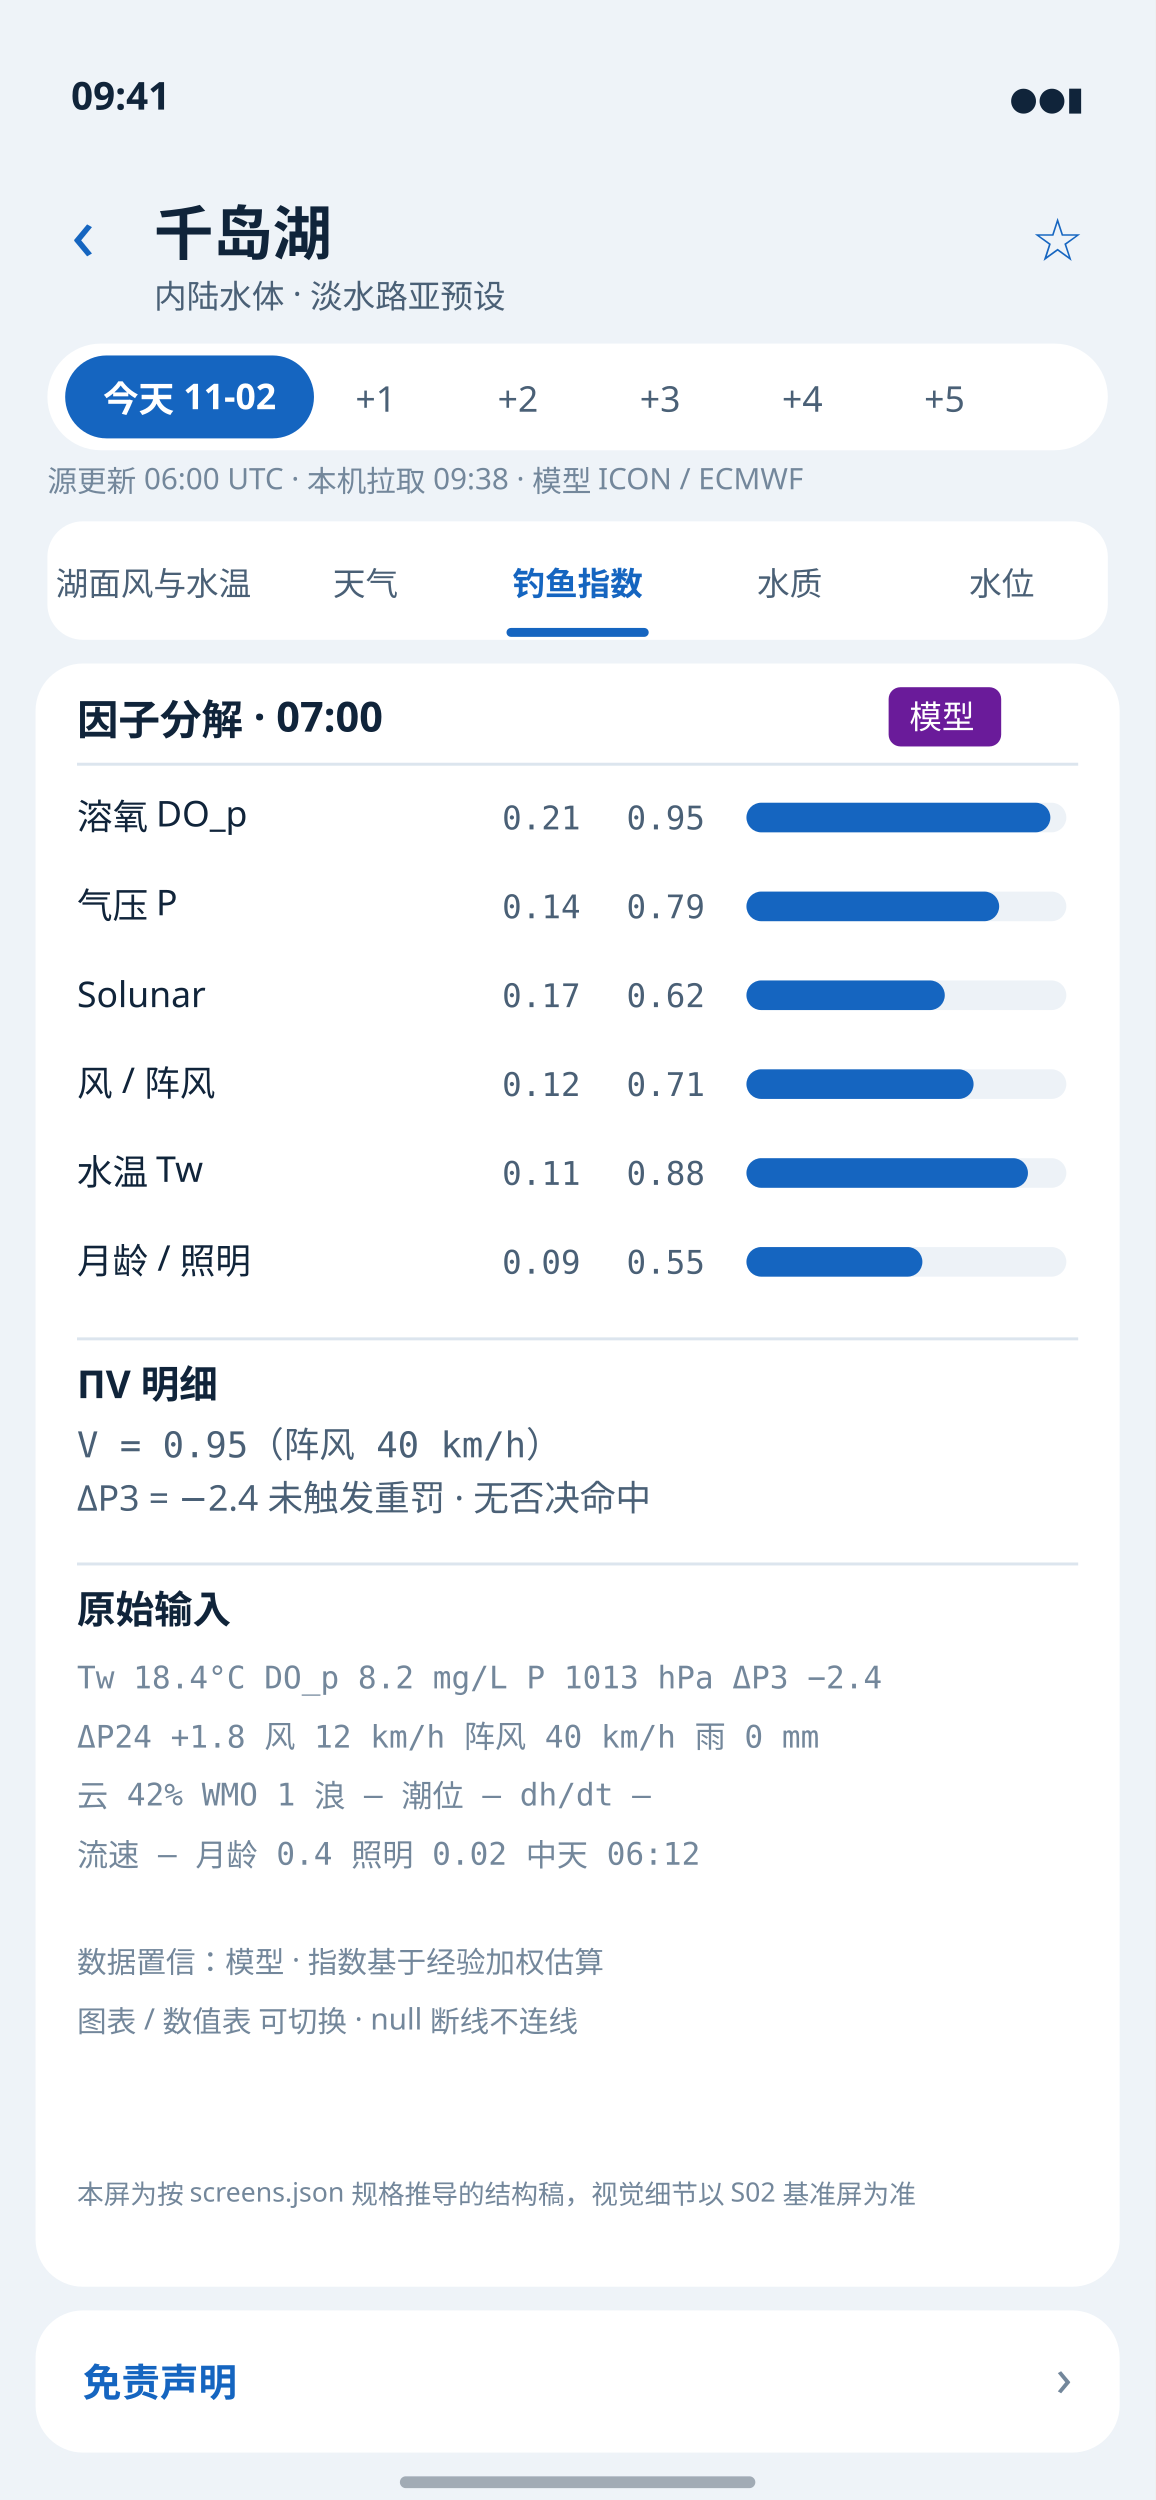
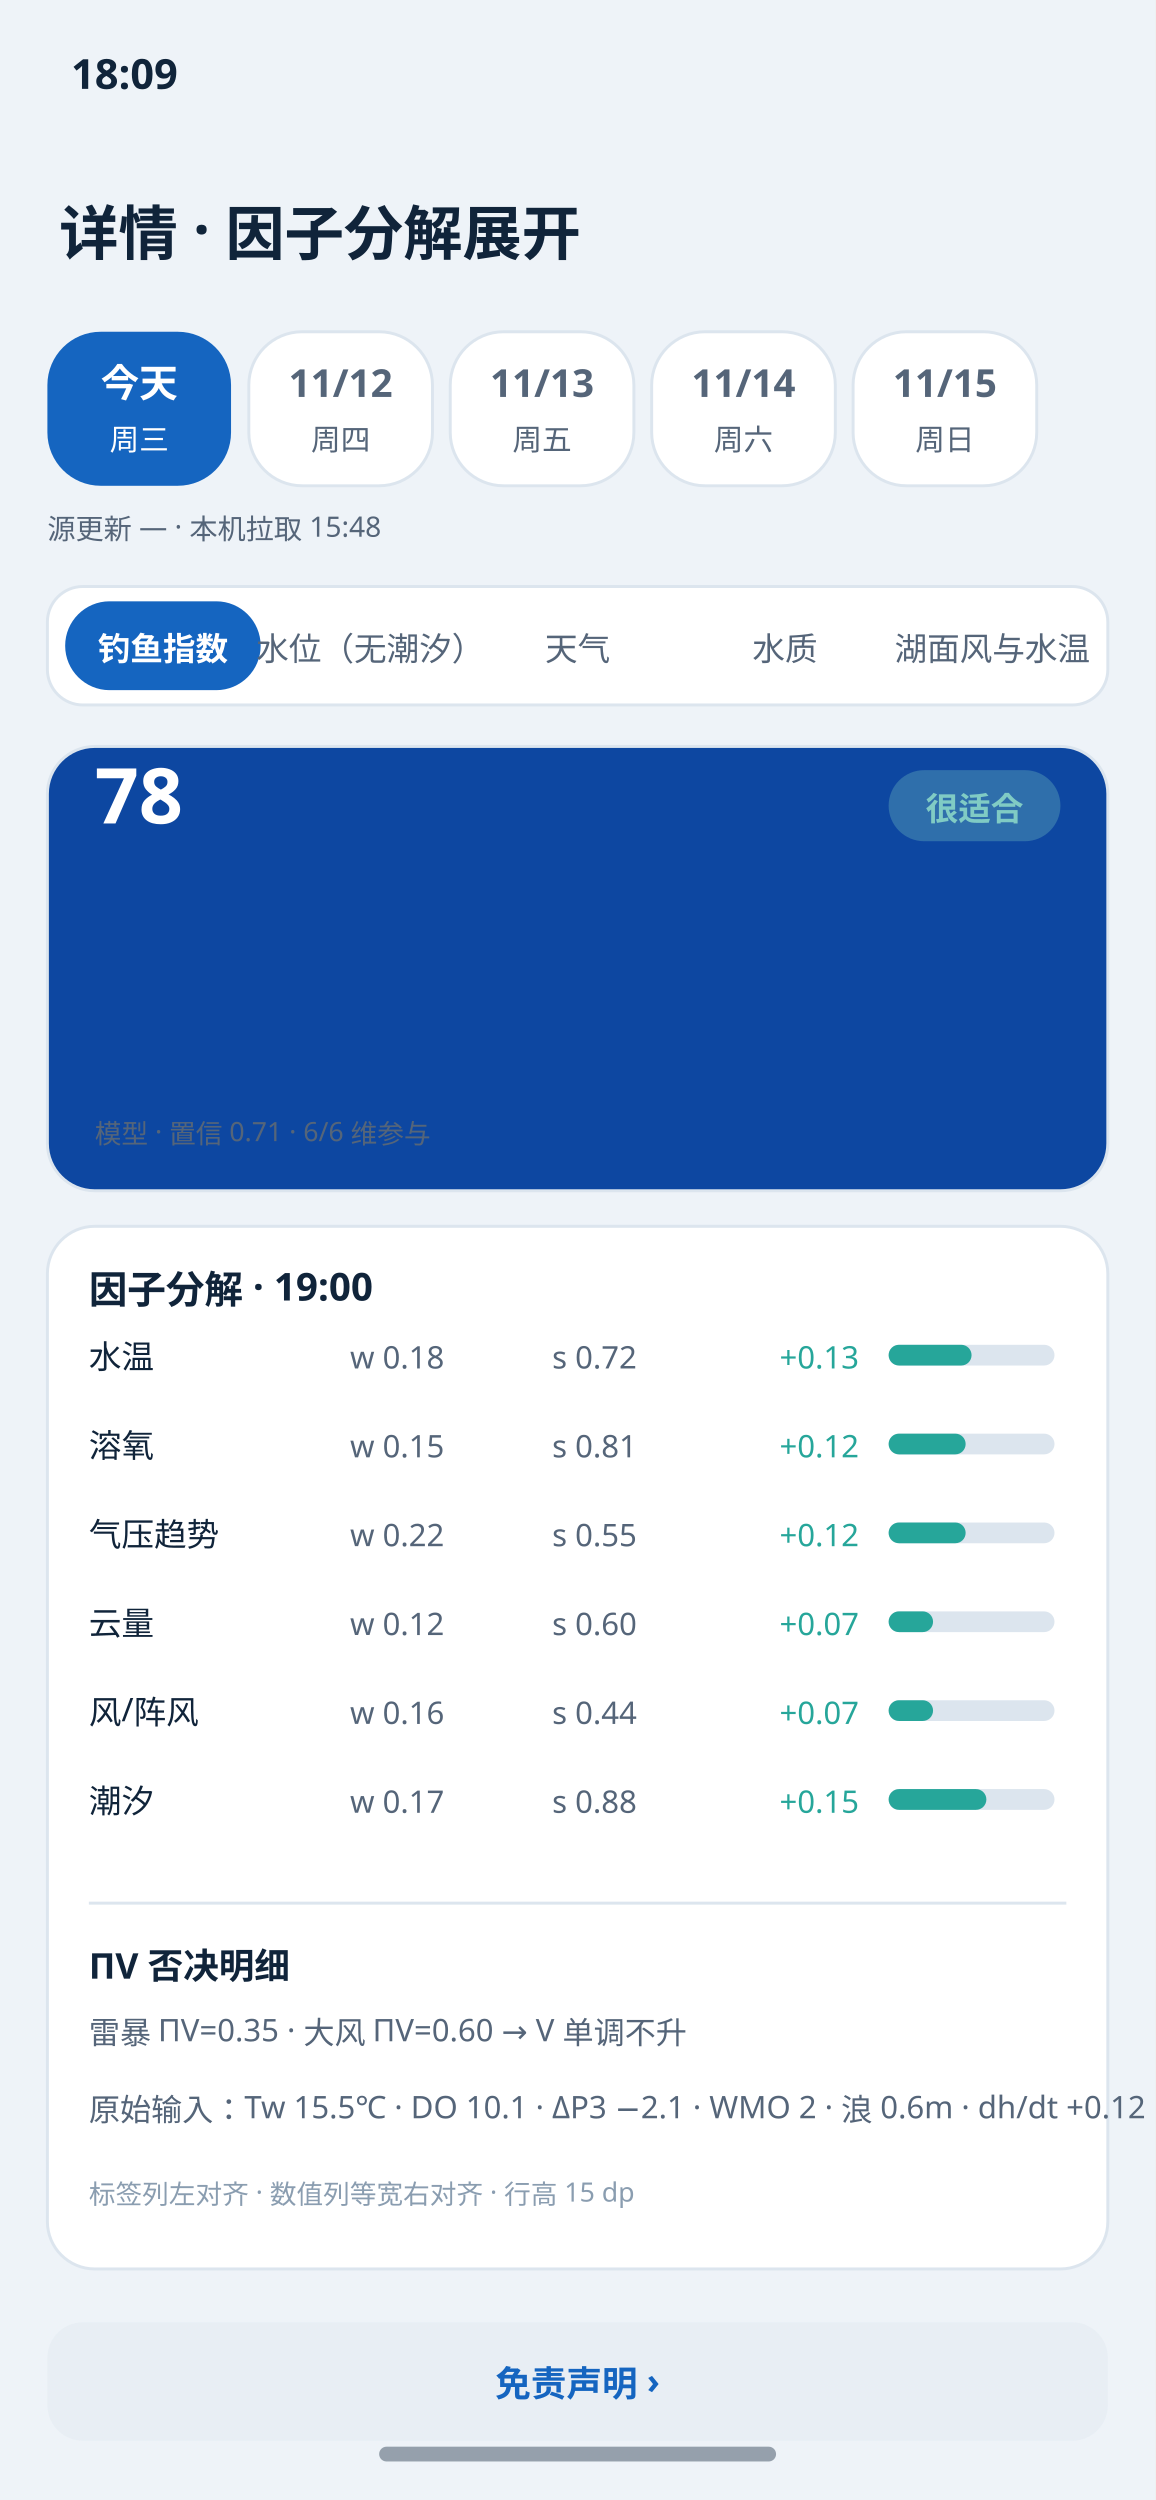
- <svg xmlns="http://www.w3.org/2000/svg" width="390" height="844" viewBox="0 0 390 844" role="img" aria-label="S03 详情 · 因子分解展开">
-   <rect x="0" y="0" width="390" height="844" rx="0" ry="0" fill="#EEF3F8" opacity="1" />
-   <rect x="0" y="0" width="390" height="58" rx="0" ry="0" fill="#EEF3F8" opacity="1" />
-   <text x="24" y="37" font-family="'Noto Sans SC','Microsoft YaHei',sans-serif" font-size="13" font-weight="600" fill="#10243A" text-anchor="start">09:41</text>
-   <text x="366" y="37" font-family="'Noto Sans SC','Microsoft YaHei',sans-serif" font-size="11" font-weight="400" fill="#10243A" text-anchor="end">●●▮</text>
-   <text x="24" y="88" font-family="'Noto Sans SC','Microsoft YaHei',sans-serif" font-size="26" font-weight="400" fill="#1565C0" text-anchor="start">‹</text>
-   <text x="52" y="86" font-family="'Noto Sans SC','Microsoft YaHei',sans-serif" font-size="20" font-weight="700" fill="#10243A" text-anchor="start">千岛湖</text>
-   <text x="52" y="104" font-family="'Noto Sans SC','Microsoft YaHei',sans-serif" font-size="11" font-weight="normal" fill="#4A6076" text-anchor="start">内陆水体 · 淡水路亚预设</text>
-   <text x="366" y="88" font-family="'Noto Sans SC','Microsoft YaHei',sans-serif" font-size="20" font-weight="400" fill="#1565C0" text-anchor="end">☆</text>
-   <rect x="16" y="116" width="358" height="36" rx="18" ry="18" fill="#FFFFFF" opacity="1" />
-   <rect x="22" y="120" width="84" height="28" rx="14" ry="14" fill="#1565C0" opacity="1" />
-   <text x="64" y="139" font-family="'Noto Sans SC','Microsoft YaHei',sans-serif" font-size="12" font-weight="600" fill="#FFFFFF" text-anchor="middle">今天 11-02</text>
-   <text x="120" y="139" font-family="'Noto Sans SC','Microsoft YaHei',sans-serif" font-size="12" font-weight="500" fill="#4A6076" text-anchor="start">+1</text>
-   <text x="168" y="139" font-family="'Noto Sans SC','Microsoft YaHei',sans-serif" font-size="12" font-weight="500" fill="#4A6076" text-anchor="start">+2</text>
-   <text x="216" y="139" font-family="'Noto Sans SC','Microsoft YaHei',sans-serif" font-size="12" font-weight="500" fill="#4A6076" text-anchor="start">+3</text>
-   <text x="264" y="139" font-family="'Noto Sans SC','Microsoft YaHei',sans-serif" font-size="12" font-weight="500" fill="#4A6076" text-anchor="start">+4</text>
-   <text x="312" y="139" font-family="'Noto Sans SC','Microsoft YaHei',sans-serif" font-size="12" font-weight="500" fill="#4A6076" text-anchor="start">+5</text>
-   <text x="16" y="166" font-family="'Noto Sans SC','Microsoft YaHei',sans-serif" font-size="10" font-weight="normal" fill="#73879B" text-anchor="start">源更新 06:00 UTC · 本机拉取 09:38 · 模型 ICON / ECMWF</text>
-   <rect x="16" y="176" width="358" height="40" rx="12" ry="12" fill="#FFFFFF" opacity="1" />
-   <text x="51.8" y="201" font-family="'Noto Sans SC','Microsoft YaHei',sans-serif" font-size="11" font-weight="400" fill="#4A6076" text-anchor="middle">湖面风与水温</text>
-   <text x="123.4" y="201" font-family="'Noto Sans SC','Microsoft YaHei',sans-serif" font-size="11" font-weight="400" fill="#4A6076" text-anchor="middle">天气</text>
-   <text x="195.0" y="201" font-family="'Noto Sans SC','Microsoft YaHei',sans-serif" font-size="11" font-weight="700" fill="#1565C0" text-anchor="middle">钓鱼指数</text>
-   <rect x="171.0" y="212" width="48" height="3" rx="1.5" ry="1.5" fill="#1565C0" opacity="1" />
-   <text x="266.6" y="201" font-family="'Noto Sans SC','Microsoft YaHei',sans-serif" font-size="11" font-weight="400" fill="#4A6076" text-anchor="middle">水质</text>
-   <text x="338.2" y="201" font-family="'Noto Sans SC','Microsoft YaHei',sans-serif" font-size="11" font-weight="400" fill="#4A6076" text-anchor="middle">水位</text>
-   <rect x="12" y="780" width="366" height="48" rx="16" ry="16" fill="#FFFFFF" opacity="1" />
-   <text x="28" y="809" font-family="'Noto Sans SC','Microsoft YaHei',sans-serif" font-size="13" font-weight="600" fill="#1565C0" text-anchor="start">免责声明</text>
-   <text x="362" y="809" font-family="'Noto Sans SC','Microsoft YaHei',sans-serif" font-size="18" font-weight="400" fill="#73879B" text-anchor="end">›</text>
-   <rect x="135" y="836" width="120" height="4" rx="2" ry="2" fill="#10243A" opacity="0.35" />
-   <rect x="12" y="224" width="366" height="548" rx="16" ry="16" fill="#FFFFFF" opacity="1" />
-   <text x="26" y="248" font-family="'Noto Sans SC','Microsoft YaHei',sans-serif" font-size="14" font-weight="700" fill="#10243A" text-anchor="start">因子分解 · 07:00</text>
-   <line x1="26" y1="258" x2="364" y2="258" stroke="#DCE5EE" stroke-width="1" />
-   <rect x="300" y="232" width="38" height="20" rx="4" ry="4" fill="#6A1B9A" opacity="1" />
-   <text x="307" y="246" font-family="'Noto Sans SC','Microsoft YaHei',sans-serif" font-size="11" font-weight="500" fill="#FFFFFF" text-anchor="start">模型</text>
-   <text x="26" y="280" font-family="'Noto Sans SC','Microsoft YaHei',sans-serif" font-size="12" font-weight="500" fill="#10243A" text-anchor="start">溶氧 DO_p</text>
-   <text x="196" y="280" font-family="ui-monospace, Menlo, Consolas, monospace" font-size="11" font-weight="400" fill="#4A6076" text-anchor="end">0.21</text>
-   <text x="238" y="280" font-family="ui-monospace, Menlo, Consolas, monospace" font-size="11" font-weight="400" fill="#4A6076" text-anchor="end">0.95</text>
-   <rect x="252" y="271" width="108" height="10" rx="5" ry="5" fill="#EDF2F7" opacity="1" />
-   <rect x="252" y="271" width="102.6" height="10" rx="5" ry="5" fill="#1565C0" opacity="1" />
-   <text x="26" y="310" font-family="'Noto Sans SC','Microsoft YaHei',sans-serif" font-size="12" font-weight="500" fill="#10243A" text-anchor="start">气压 P</text>
-   <text x="196" y="310" font-family="ui-monospace, Menlo, Consolas, monospace" font-size="11" font-weight="400" fill="#4A6076" text-anchor="end">0.14</text>
-   <text x="238" y="310" font-family="ui-monospace, Menlo, Consolas, monospace" font-size="11" font-weight="400" fill="#4A6076" text-anchor="end">0.79</text>
-   <rect x="252" y="301" width="108" height="10" rx="5" ry="5" fill="#EDF2F7" opacity="1" />
-   <rect x="252" y="301" width="85.32" height="10" rx="5" ry="5" fill="#1565C0" opacity="1" />
-   <text x="26" y="340" font-family="'Noto Sans SC','Microsoft YaHei',sans-serif" font-size="12" font-weight="500" fill="#10243A" text-anchor="start">Solunar</text>
-   <text x="196" y="340" font-family="ui-monospace, Menlo, Consolas, monospace" font-size="11" font-weight="400" fill="#4A6076" text-anchor="end">0.17</text>
-   <text x="238" y="340" font-family="ui-monospace, Menlo, Consolas, monospace" font-size="11" font-weight="400" fill="#4A6076" text-anchor="end">0.62</text>
-   <rect x="252" y="331" width="108" height="10" rx="5" ry="5" fill="#EDF2F7" opacity="1" />
-   <rect x="252" y="331" width="66.96" height="10" rx="5" ry="5" fill="#1565C0" opacity="1" />
-   <text x="26" y="370" font-family="'Noto Sans SC','Microsoft YaHei',sans-serif" font-size="12" font-weight="500" fill="#10243A" text-anchor="start">风 / 阵风</text>
-   <text x="196" y="370" font-family="ui-monospace, Menlo, Consolas, monospace" font-size="11" font-weight="400" fill="#4A6076" text-anchor="end">0.12</text>
-   <text x="238" y="370" font-family="ui-monospace, Menlo, Consolas, monospace" font-size="11" font-weight="400" fill="#4A6076" text-anchor="end">0.71</text>
-   <rect x="252" y="361" width="108" height="10" rx="5" ry="5" fill="#EDF2F7" opacity="1" />
-   <rect x="252" y="361" width="76.68" height="10" rx="5" ry="5" fill="#1565C0" opacity="1" />
-   <text x="26" y="400" font-family="'Noto Sans SC','Microsoft YaHei',sans-serif" font-size="12" font-weight="500" fill="#10243A" text-anchor="start">水温 Tw</text>
-   <text x="196" y="400" font-family="ui-monospace, Menlo, Consolas, monospace" font-size="11" font-weight="400" fill="#4A6076" text-anchor="end">0.11</text>
-   <text x="238" y="400" font-family="ui-monospace, Menlo, Consolas, monospace" font-size="11" font-weight="400" fill="#4A6076" text-anchor="end">0.88</text>
-   <rect x="252" y="391" width="108" height="10" rx="5" ry="5" fill="#EDF2F7" opacity="1" />
-   <rect x="252" y="391" width="95.04" height="10" rx="5" ry="5" fill="#1565C0" opacity="1" />
-   <text x="26" y="430" font-family="'Noto Sans SC','Microsoft YaHei',sans-serif" font-size="12" font-weight="500" fill="#10243A" text-anchor="start">月龄 / 照明</text>
-   <text x="196" y="430" font-family="ui-monospace, Menlo, Consolas, monospace" font-size="11" font-weight="400" fill="#4A6076" text-anchor="end">0.09</text>
-   <text x="238" y="430" font-family="ui-monospace, Menlo, Consolas, monospace" font-size="11" font-weight="400" fill="#4A6076" text-anchor="end">0.55</text>
-   <rect x="252" y="421" width="108" height="10" rx="5" ry="5" fill="#EDF2F7" opacity="1" />
-   <rect x="252" y="421" width="59.4" height="10" rx="5" ry="5" fill="#1565C0" opacity="1" />
-   <line x1="26" y1="452" x2="364" y2="452" stroke="#DCE5EE" stroke-width="1" />
-   <text x="26" y="472" font-family="'Noto Sans SC','Microsoft YaHei',sans-serif" font-size="13" font-weight="700" fill="#10243A" text-anchor="start">ΠV 明细</text>
-   <text x="26" y="492" font-family="ui-monospace, Menlo, Consolas, monospace" font-size="12" font-weight="normal" fill="#4A6076" text-anchor="start">V = 0.95（阵风 40 km/h）</text>
-   <text x="26" y="510" font-family="'Noto Sans SC','Microsoft YaHei',sans-serif" font-size="12" font-weight="normal" fill="#4A6076" text-anchor="start">ΔP3 = −2.4 未触发重罚 · 无否决命中</text>
-   <line x1="26" y1="528" x2="364" y2="528" stroke="#DCE5EE" stroke-width="1" />
-   <text x="26" y="548" font-family="'Noto Sans SC','Microsoft YaHei',sans-serif" font-size="13" font-weight="700" fill="#10243A" text-anchor="start">原始输入</text>
-   <text x="26" y="570" font-family="ui-monospace, Menlo, Consolas, monospace" font-size="10.5" font-weight="400" fill="#73879B" text-anchor="start">Tw 18.4°C   DO_p 8.2 mg/L   P 1013 hPa   ΔP3 −2.4</text>
-   <text x="26" y="590" font-family="ui-monospace, Menlo, Consolas, monospace" font-size="10.5" font-weight="400" fill="#73879B" text-anchor="start">ΔP24 +1.8   风 12 km/h   阵风 40 km/h   雨 0 mm</text>
-   <text x="26" y="610" font-family="ui-monospace, Menlo, Consolas, monospace" font-size="10.5" font-weight="400" fill="#73879B" text-anchor="start">云 42%   WMO 1   浪 —   潮位 —   dh/dt —</text>
-   <text x="26" y="630" font-family="ui-monospace, Menlo, Consolas, monospace" font-size="10.5" font-weight="400" fill="#73879B" text-anchor="start">流速 —   月龄 0.4   照明 0.02   中天 06:12</text>
-   <text x="26" y="666" font-family="'Noto Sans SC','Microsoft YaHei',sans-serif" font-size="10" font-weight="normal" fill="#73879B" text-anchor="start">数据置信：模型 · 指数基于经验加权估算</text>
-   <text x="26" y="686" font-family="'Noto Sans SC','Microsoft YaHei',sans-serif" font-size="10" font-weight="normal" fill="#73879B" text-anchor="start">图表 / 数值表 可切换 · null 断线不连线</text>
-   <text x="26" y="744" font-family="'Noto Sans SC','Microsoft YaHei',sans-serif" font-size="9" font-weight="normal" fill="#73879B" text-anchor="start">本屏为按 screens.json 规格推导的结构稿，视觉细节以 S02 基准屏为准</text>
+ <svg xmlns="http://www.w3.org/2000/svg" width="390" height="844" viewBox="0 0 390 844" role="img" aria-label="TideSpot 详情 · 因子分解展开 · v3 结构稿">
+   <style>text{font-family:'Noto Sans SC','Microsoft YaHei',sans-serif}</style>
+   <rect width="390" height="844" fill="#EEF3F8" />
+   <text x="24" y="30" fill="#10243A" font-size="14" font-weight="700" font-family="Inter">18:09</text>
+   <text x="20" y="86" fill="#10243A" font-size="20" font-weight="800" font-family="Inter">详情 · 因子分解展开</text>
+   <rect x="16" y="112" width="62" height="52" rx="18" fill="#1565C0" stroke="none" />
+   <text x="47" y="134" fill="#FFFFFF" font-size="13" font-weight="800" text-anchor="middle" font-family="Inter">今天</text>
+   <text x="47" y="152" fill="#FFFFFF" font-size="10" text-anchor="middle">周三</text>
+   <rect x="84" y="112" width="62" height="52" rx="18" fill="#FFFFFF" stroke="#DCE5EE" />
+   <text x="115" y="134" fill="#556579" font-size="13" font-weight="800" text-anchor="middle" font-family="Inter">11/12</text>
+   <text x="115" y="152" fill="#556579" font-size="10" text-anchor="middle">周四</text>
+   <rect x="152" y="112" width="62" height="52" rx="18" fill="#FFFFFF" stroke="#DCE5EE" />
+   <text x="183" y="134" fill="#556579" font-size="13" font-weight="800" text-anchor="middle" font-family="Inter">11/13</text>
+   <text x="183" y="152" fill="#556579" font-size="10" text-anchor="middle">周五</text>
+   <rect x="220" y="112" width="62" height="52" rx="18" fill="#FFFFFF" stroke="#DCE5EE" />
+   <text x="251" y="134" fill="#556579" font-size="13" font-weight="800" text-anchor="middle" font-family="Inter">11/14</text>
+   <text x="251" y="152" fill="#556579" font-size="10" text-anchor="middle">周六</text>
+   <rect x="288" y="112" width="62" height="52" rx="18" fill="#FFFFFF" stroke="#DCE5EE" />
+   <text x="319" y="134" fill="#556579" font-size="13" font-weight="800" text-anchor="middle" font-family="Inter">11/15</text>
+   <text x="319" y="152" fill="#556579" font-size="10" text-anchor="middle">周日</text>
+   <text x="16" y="182" fill="#556579" font-size="9.5" font-family="Inter">源更新 — · 本机拉取 15:48</text>
+   <rect x="16" y="198" width="358" height="40" rx="12" fill="#FFFFFF" stroke="#DCE5EE" />
+   <rect x="22" y="203" width="66" height="30" rx="15" fill="#1565C0" />
+   <text x="55" y="223" fill="#FFFFFF" font-size="11" font-weight="700" text-anchor="middle">钓鱼指数</text>
+   <text x="125" y="223" fill="#556579" font-size="11" text-anchor="middle">水位（无潮汐）</text>
+   <text x="195" y="223" fill="#556579" font-size="11" text-anchor="middle">天气</text>
+   <text x="265" y="223" fill="#556579" font-size="11" text-anchor="middle">水质</text>
+   <text x="335" y="223" fill="#556579" font-size="11" text-anchor="middle">湖面风与水温</text>
+   <rect x="16" y="784" width="358" height="40" rx="12" fill="#DCE5EE" opacity=".35" />
+   <text x="195" y="809" fill="#1565C0" font-size="12" font-weight="700" text-anchor="middle">免责声明 ›</text>
+   <rect x="128" y="826" width="134" height="5" rx="2.5" fill="#10243A" opacity=".4" />
+   <rect x="16" y="252" width="358" height="150" rx="16" fill="#0D47A1" stroke="#DCE5EE" />
+   <text x="32" y="278" fill="#FFFFFF" font-size="26" font-weight="800" font-family="Inter">78</text>
+   <rect x="300" y="260" width="58" height="24" rx="12" fill="#80CBC4" opacity=".3" />
+   <text x="329" y="277" fill="#80CBC4" font-size="11" font-weight="800" text-anchor="middle">很适合</text>
+   <text x="32" y="386" fill="#556579" font-size="9">模型 · 置信 0.71 · 6/6 维参与</text>
+   <rect x="16" y="414" width="358" height="352" rx="16" fill="#FFFFFF" stroke="#DCE5EE" />
+   <text x="30" y="440" fill="#10243A" font-size="13" font-weight="800">因子分解 · 19:00</text>
+   <text x="30" y="462" fill="#10243A" font-size="11">水温</text>
+   <text x="150" y="462" fill="#556579" font-size="10.5" font-family="Inter" text-anchor="end">w 0.18</text>
+   <text x="215" y="462" fill="#556579" font-size="10.5" font-family="Inter" text-anchor="end">s 0.72</text>
+   <text x="290" y="462" fill="#26A69A" font-size="10.5" font-family="Inter" text-anchor="end">+0.13</text>
+   <rect x="300" y="454" width="56" height="7" rx="3.5" fill="#DCE5EE" />
+   <rect x="300" y="454" width="28" height="7" rx="3.5" fill="#26A69A" />
+   <text x="30" y="492" fill="#10243A" font-size="11">溶氧</text>
+   <text x="150" y="492" fill="#556579" font-size="10.5" font-family="Inter" text-anchor="end">w 0.15</text>
+   <text x="215" y="492" fill="#556579" font-size="10.5" font-family="Inter" text-anchor="end">s 0.81</text>
+   <text x="290" y="492" fill="#26A69A" font-size="10.5" font-family="Inter" text-anchor="end">+0.12</text>
+   <rect x="300" y="484" width="56" height="7" rx="3.5" fill="#DCE5EE" />
+   <rect x="300" y="484" width="26" height="7" rx="3.5" fill="#26A69A" />
+   <text x="30" y="522" fill="#10243A" font-size="11">气压趋势</text>
+   <text x="150" y="522" fill="#556579" font-size="10.5" font-family="Inter" text-anchor="end">w 0.22</text>
+   <text x="215" y="522" fill="#556579" font-size="10.5" font-family="Inter" text-anchor="end">s 0.55</text>
+   <text x="290" y="522" fill="#26A69A" font-size="10.5" font-family="Inter" text-anchor="end">+0.12</text>
+   <rect x="300" y="514" width="56" height="7" rx="3.5" fill="#DCE5EE" />
+   <rect x="300" y="514" width="26" height="7" rx="3.5" fill="#26A69A" />
+   <text x="30" y="552" fill="#10243A" font-size="11">云量</text>
+   <text x="150" y="552" fill="#556579" font-size="10.5" font-family="Inter" text-anchor="end">w 0.12</text>
+   <text x="215" y="552" fill="#556579" font-size="10.5" font-family="Inter" text-anchor="end">s 0.60</text>
+   <text x="290" y="552" fill="#26A69A" font-size="10.5" font-family="Inter" text-anchor="end">+0.07</text>
+   <rect x="300" y="544" width="56" height="7" rx="3.5" fill="#DCE5EE" />
+   <rect x="300" y="544" width="15" height="7" rx="3.5" fill="#26A69A" />
+   <text x="30" y="582" fill="#10243A" font-size="11">风/阵风</text>
+   <text x="150" y="582" fill="#556579" font-size="10.5" font-family="Inter" text-anchor="end">w 0.16</text>
+   <text x="215" y="582" fill="#556579" font-size="10.5" font-family="Inter" text-anchor="end">s 0.44</text>
+   <text x="290" y="582" fill="#26A69A" font-size="10.5" font-family="Inter" text-anchor="end">+0.07</text>
+   <rect x="300" y="574" width="56" height="7" rx="3.5" fill="#DCE5EE" />
+   <rect x="300" y="574" width="15" height="7" rx="3.5" fill="#26A69A" />
+   <text x="30" y="612" fill="#10243A" font-size="11">潮汐</text>
+   <text x="150" y="612" fill="#556579" font-size="10.5" font-family="Inter" text-anchor="end">w 0.17</text>
+   <text x="215" y="612" fill="#556579" font-size="10.5" font-family="Inter" text-anchor="end">s 0.88</text>
+   <text x="290" y="612" fill="#26A69A" font-size="10.5" font-family="Inter" text-anchor="end">+0.15</text>
+   <rect x="300" y="604" width="56" height="7" rx="3.5" fill="#DCE5EE" />
+   <rect x="300" y="604" width="33" height="7" rx="3.5" fill="#26A69A" />
+   <rect x="30" y="642" width="330" height="1" fill="#DCE5EE" />
+   <text x="30" y="668" fill="#10243A" font-size="12" font-weight="800">ΠV 否决明细</text>
+   <text x="30" y="690" fill="#556579" font-size="10.5">雷暴 ΠV=0.35 · 大风 ΠV=0.60 → V 单调不升</text>
+   <text x="30" y="716" fill="#556579" font-size="10.5">原始输入：Tw 15.5℃ · DO 10.1 · ΔP3 −2.1 · WMO 2 · 浪 0.6m · dh/dt +0.12</text>
+   <text x="30" y="744" fill="#8A9DB0" font-size="9">标签列左对齐 · 数值列等宽右对齐 · 行高 15 dp</text>
</svg>
